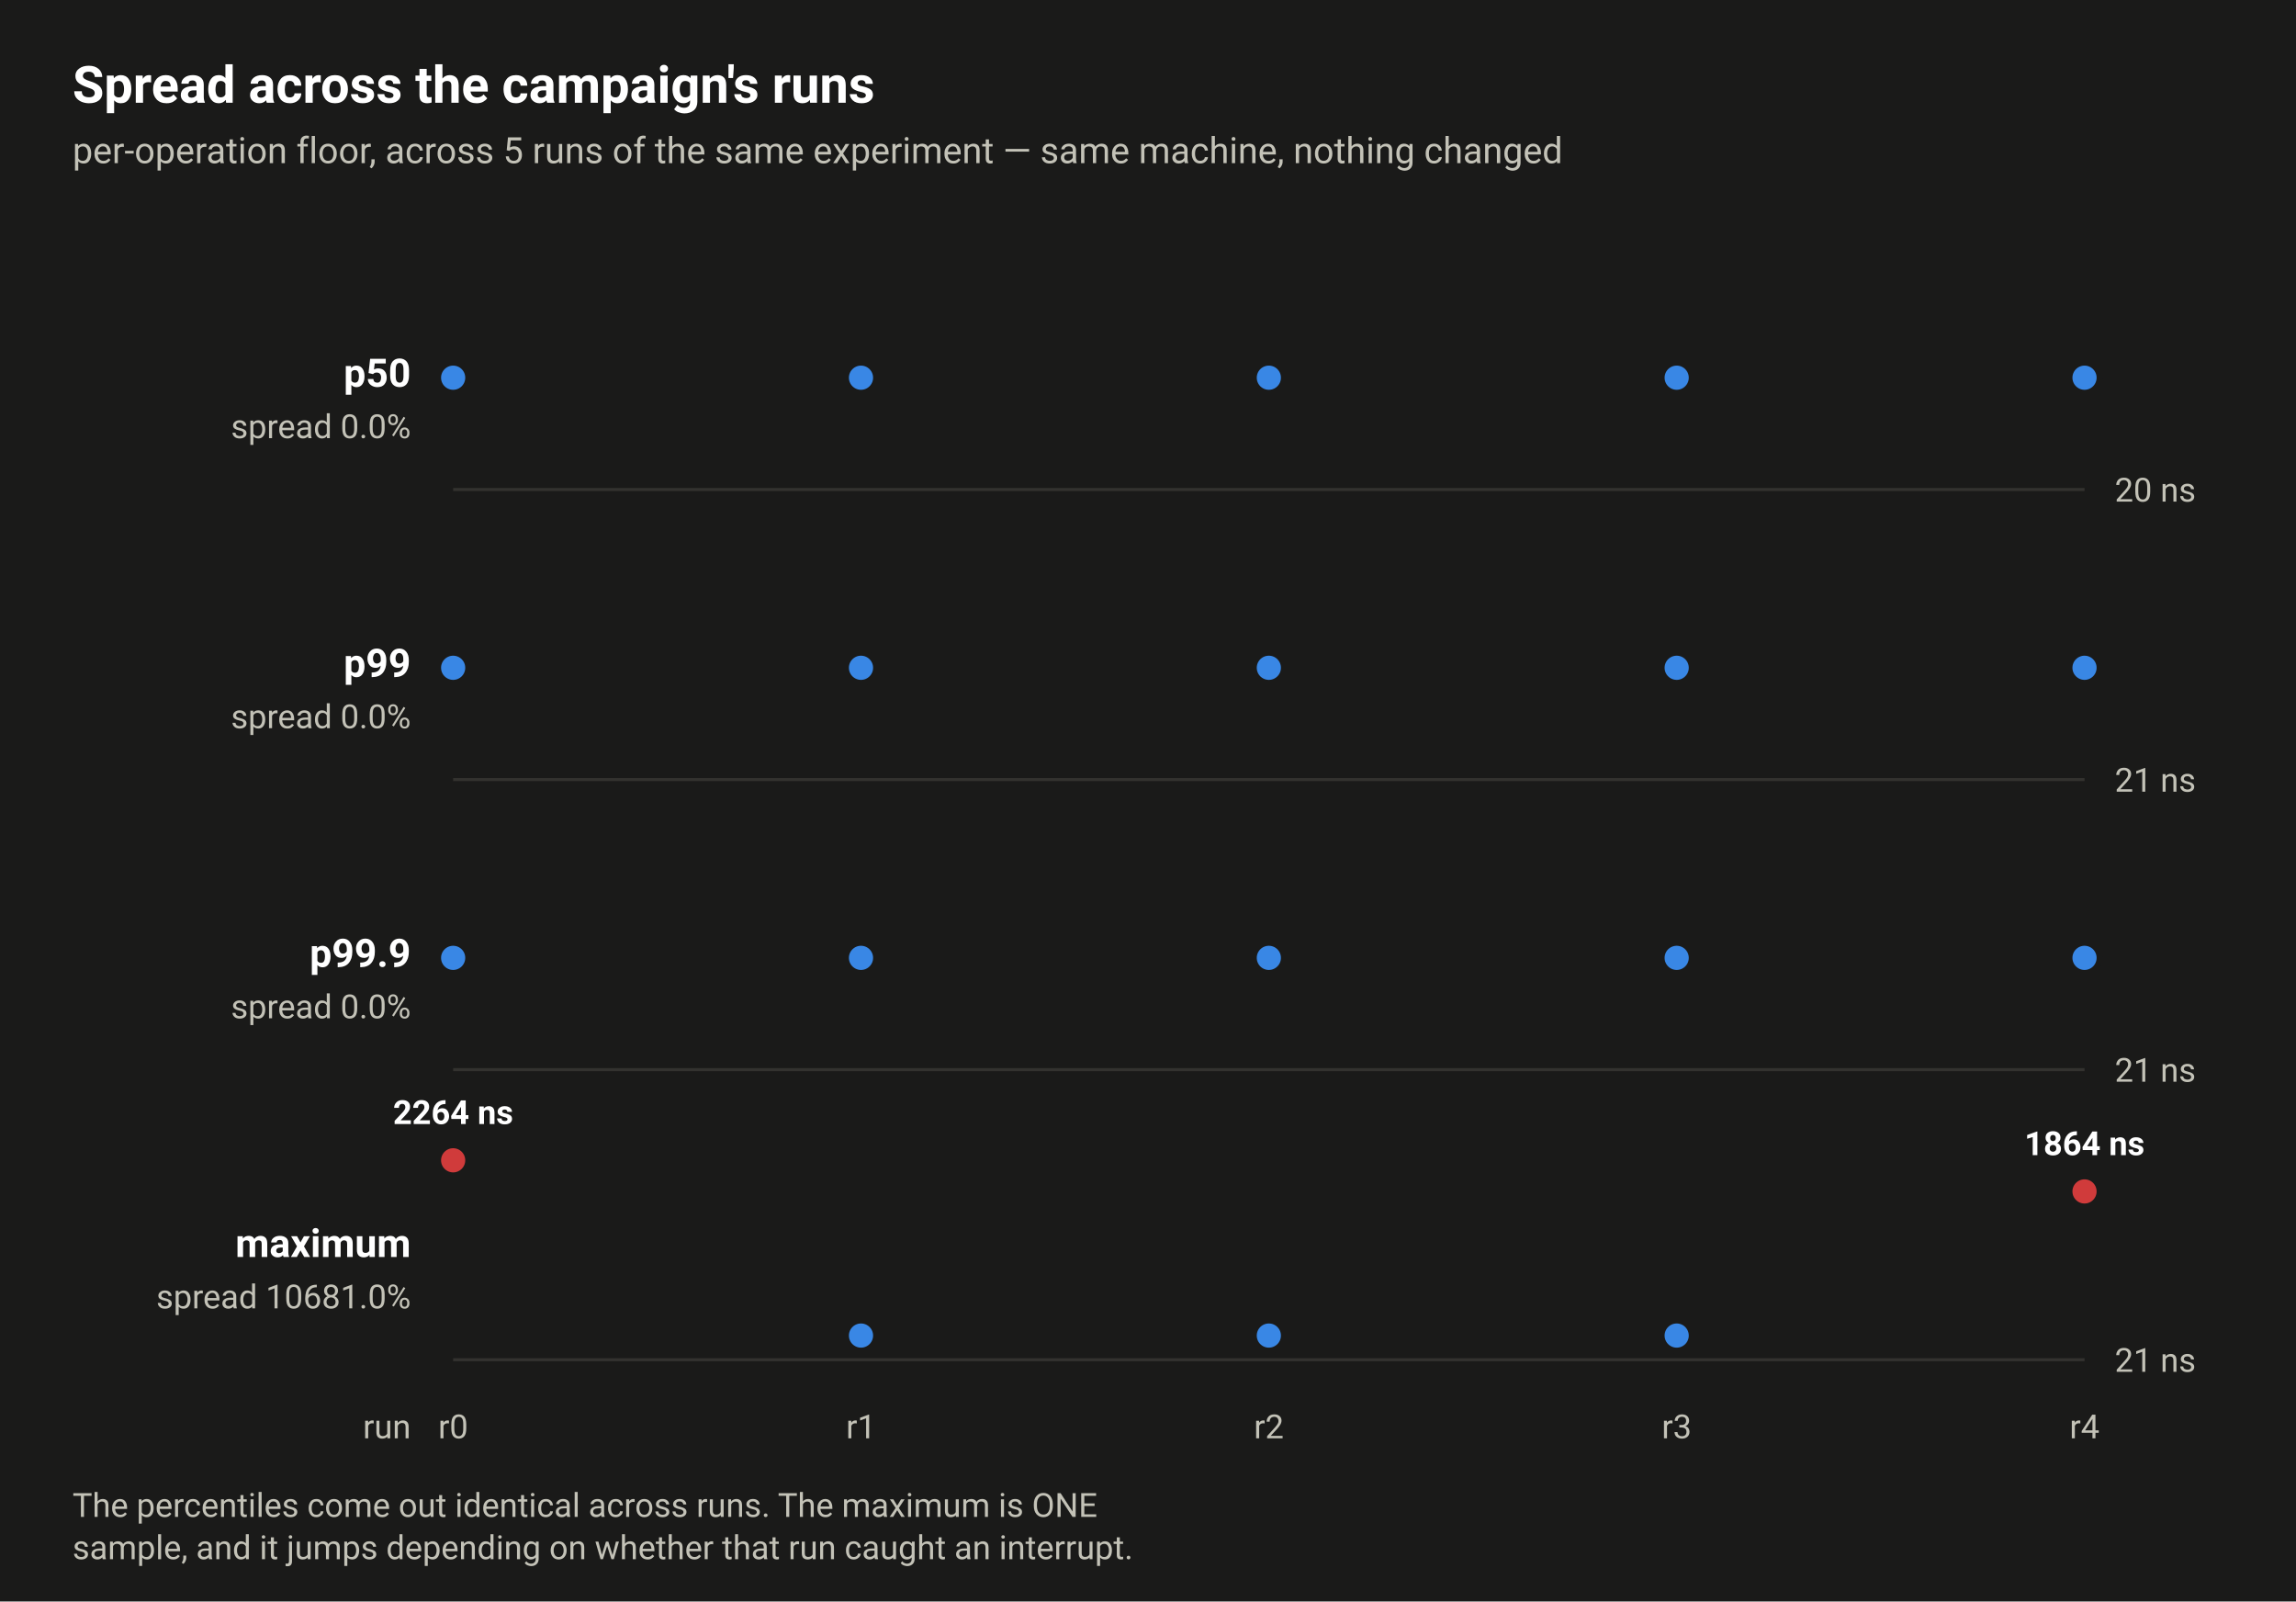
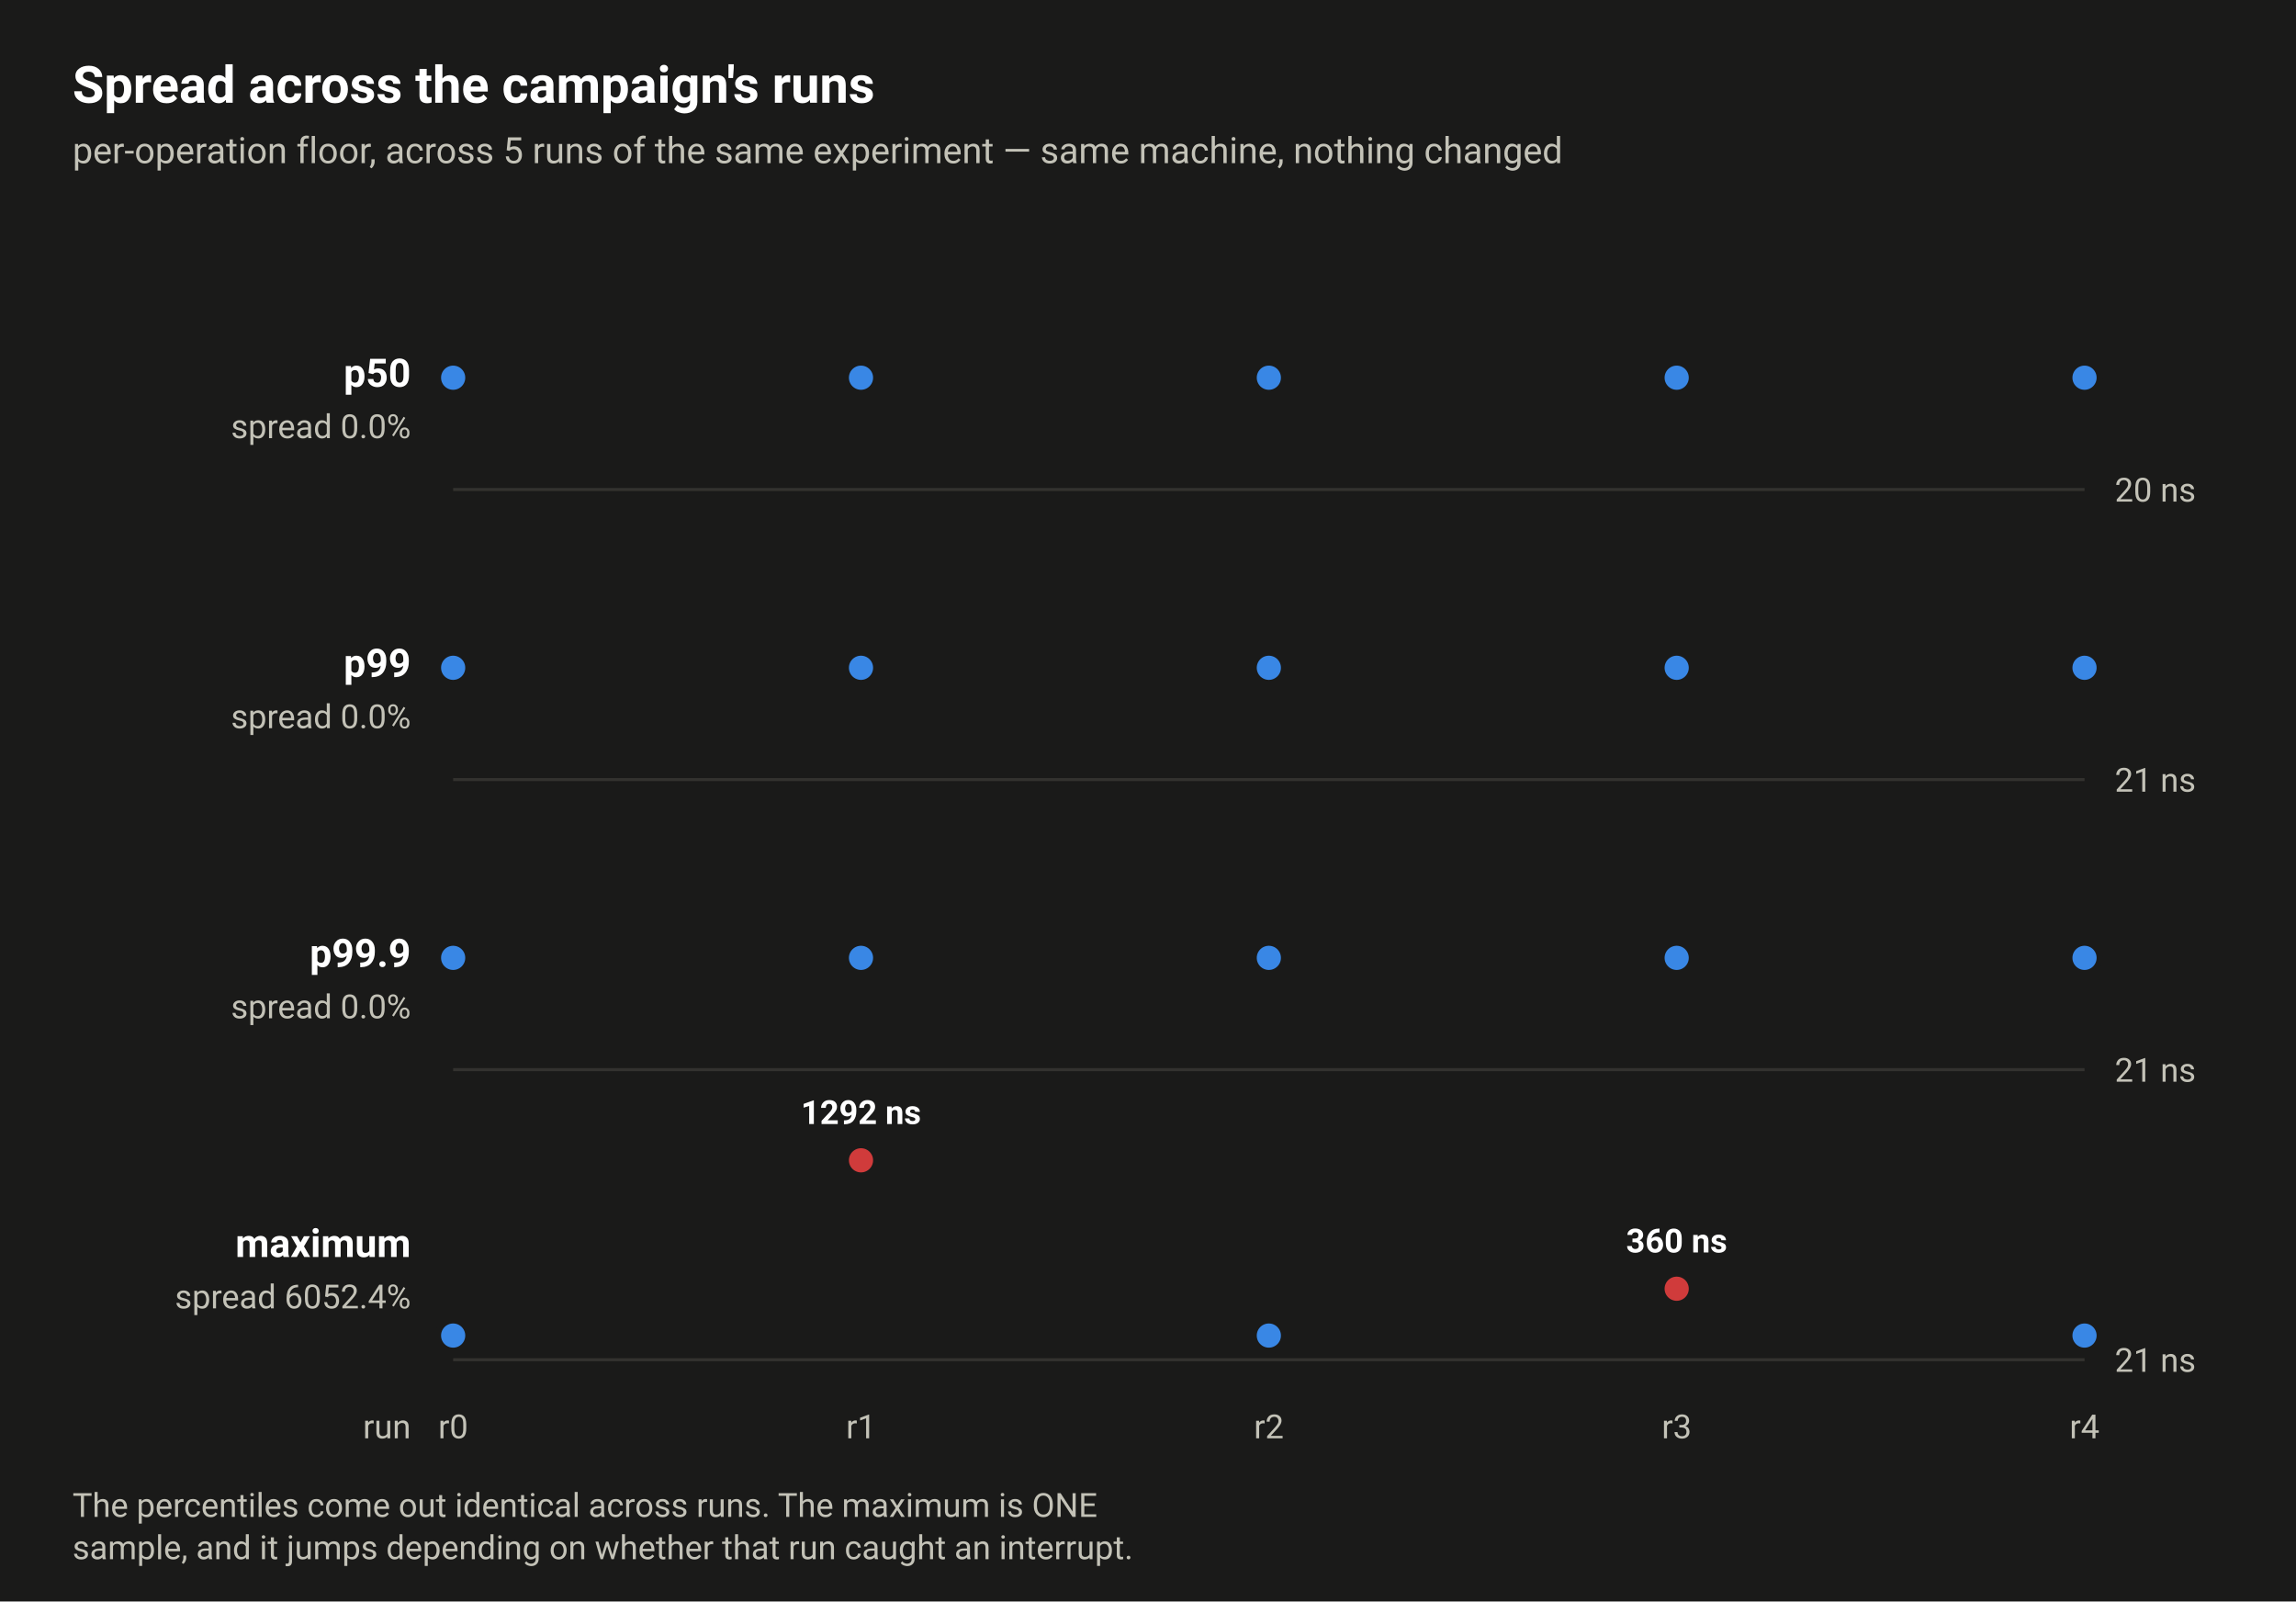
<svg xmlns="http://www.w3.org/2000/svg" width="760" height="530" viewBox="0 0 760 530" role="img" aria-labelledby="titulo descricao">
  <rect width="760" height="530" fill="#1a1a19" />
  <text x="24.0" y="34.0" fill="#ffffff" font-size="17" font-weight="600" text-anchor="start" font-family="system-ui, -apple-system, 'Segoe UI', Roboto, sans-serif">Spread across the campaign's runs</text>
  <text x="24.0" y="54.0" fill="#c3c2b7" font-size="12" font-weight="400" text-anchor="start" font-family="system-ui, -apple-system, 'Segoe UI', Roboto, sans-serif">per-operation floor, across 5 runs of the same experiment — same machine, nothing changed</text>
  <text x="136.0" y="128.0" fill="#ffffff" font-size="13" font-weight="600" text-anchor="end" font-family="system-ui, -apple-system, 'Segoe UI', Roboto, sans-serif">p50</text>
  <text x="136.0" y="145.0" fill="#c3c2b7" font-size="11" font-weight="400" text-anchor="end" font-family="system-ui, -apple-system, 'Segoe UI', Roboto, sans-serif" font-variant-numeric="tabular-nums">spread 0.0%</text>
  <line x1="150.0" y1="162.0" x2="690.0" y2="162.0" stroke="#33322f" stroke-width="1" />
  <circle cx="150.0" cy="125.0" r="5" fill="#3987e5" stroke="#1a1a19" stroke-width="2" />
  <circle cx="285.0" cy="125.0" r="5" fill="#3987e5" stroke="#1a1a19" stroke-width="2" />
  <circle cx="420.0" cy="125.0" r="5" fill="#3987e5" stroke="#1a1a19" stroke-width="2" />
  <circle cx="555.0" cy="125.0" r="5" fill="#3987e5" stroke="#1a1a19" stroke-width="2" />
  <circle cx="690.0" cy="125.0" r="5" fill="#3987e5" stroke="#1a1a19" stroke-width="2" />
  <text x="700.0" y="166.0" fill="#c3c2b7" font-size="11" font-weight="400" text-anchor="start" font-family="system-ui, -apple-system, 'Segoe UI', Roboto, sans-serif" font-variant-numeric="tabular-nums">20 ns</text>
  <text x="136.0" y="224.0" fill="#ffffff" font-size="13" font-weight="600" text-anchor="end" font-family="system-ui, -apple-system, 'Segoe UI', Roboto, sans-serif">p99</text>
  <text x="136.0" y="241.0" fill="#c3c2b7" font-size="11" font-weight="400" text-anchor="end" font-family="system-ui, -apple-system, 'Segoe UI', Roboto, sans-serif" font-variant-numeric="tabular-nums">spread 0.0%</text>
  <line x1="150.0" y1="258.0" x2="690.0" y2="258.0" stroke="#33322f" stroke-width="1" />
  <circle cx="150.0" cy="221.0" r="5" fill="#3987e5" stroke="#1a1a19" stroke-width="2" />
  <circle cx="285.0" cy="221.0" r="5" fill="#3987e5" stroke="#1a1a19" stroke-width="2" />
  <circle cx="420.0" cy="221.0" r="5" fill="#3987e5" stroke="#1a1a19" stroke-width="2" />
  <circle cx="555.0" cy="221.0" r="5" fill="#3987e5" stroke="#1a1a19" stroke-width="2" />
  <circle cx="690.0" cy="221.0" r="5" fill="#3987e5" stroke="#1a1a19" stroke-width="2" />
  <text x="700.0" y="262.0" fill="#c3c2b7" font-size="11" font-weight="400" text-anchor="start" font-family="system-ui, -apple-system, 'Segoe UI', Roboto, sans-serif" font-variant-numeric="tabular-nums">21 ns</text>
  <text x="136.0" y="320.0" fill="#ffffff" font-size="13" font-weight="600" text-anchor="end" font-family="system-ui, -apple-system, 'Segoe UI', Roboto, sans-serif">p99.9</text>
  <text x="136.0" y="337.0" fill="#c3c2b7" font-size="11" font-weight="400" text-anchor="end" font-family="system-ui, -apple-system, 'Segoe UI', Roboto, sans-serif" font-variant-numeric="tabular-nums">spread 0.0%</text>
  <line x1="150.0" y1="354.0" x2="690.0" y2="354.0" stroke="#33322f" stroke-width="1" />
  <circle cx="150.0" cy="317.0" r="5" fill="#3987e5" stroke="#1a1a19" stroke-width="2" />
  <circle cx="285.0" cy="317.0" r="5" fill="#3987e5" stroke="#1a1a19" stroke-width="2" />
  <circle cx="420.0" cy="317.0" r="5" fill="#3987e5" stroke="#1a1a19" stroke-width="2" />
  <circle cx="555.0" cy="317.0" r="5" fill="#3987e5" stroke="#1a1a19" stroke-width="2" />
  <circle cx="690.0" cy="317.0" r="5" fill="#3987e5" stroke="#1a1a19" stroke-width="2" />
  <text x="700.0" y="358.0" fill="#c3c2b7" font-size="11" font-weight="400" text-anchor="start" font-family="system-ui, -apple-system, 'Segoe UI', Roboto, sans-serif" font-variant-numeric="tabular-nums">21 ns</text>
  <text x="136.0" y="416.0" fill="#ffffff" font-size="13" font-weight="600" text-anchor="end" font-family="system-ui, -apple-system, 'Segoe UI', Roboto, sans-serif">maximum</text>
-   <text x="136.0" y="433.0" fill="#c3c2b7" font-size="11" font-weight="400" text-anchor="end" font-family="system-ui, -apple-system, 'Segoe UI', Roboto, sans-serif" font-variant-numeric="tabular-nums">spread 10681.0%</text>
+   <text x="136.0" y="433.0" fill="#c3c2b7" font-size="11" font-weight="400" text-anchor="end" font-family="system-ui, -apple-system, 'Segoe UI', Roboto, sans-serif" font-variant-numeric="tabular-nums">spread 6052.4%</text>
  <line x1="150.0" y1="450.0" x2="690.0" y2="450.0" stroke="#33322f" stroke-width="1" />
-   <circle cx="150.0" cy="384.0" r="5" fill="#d03b3b" stroke="#1a1a19" stroke-width="2" />
-   <text x="150.0" y="372.0" fill="#ffffff" font-size="11" font-weight="600" text-anchor="middle" font-family="system-ui, -apple-system, 'Segoe UI', Roboto, sans-serif" font-variant-numeric="tabular-nums">2264 ns</text>
-   <circle cx="285.0" cy="442.0" r="5" fill="#3987e5" stroke="#1a1a19" stroke-width="2" />
+   <circle cx="150.0" cy="442.0" r="5" fill="#3987e5" stroke="#1a1a19" stroke-width="2" />
+   <circle cx="285.0" cy="384.0" r="5" fill="#d03b3b" stroke="#1a1a19" stroke-width="2" />
+   <text x="285.0" y="372.0" fill="#ffffff" font-size="11" font-weight="600" text-anchor="middle" font-family="system-ui, -apple-system, 'Segoe UI', Roboto, sans-serif" font-variant-numeric="tabular-nums">1292 ns</text>
  <circle cx="420.0" cy="442.0" r="5" fill="#3987e5" stroke="#1a1a19" stroke-width="2" />
-   <circle cx="555.0" cy="442.0" r="5" fill="#3987e5" stroke="#1a1a19" stroke-width="2" />
-   <circle cx="690.0" cy="394.3" r="5" fill="#d03b3b" stroke="#1a1a19" stroke-width="2" />
-   <text x="690.0" y="382.3" fill="#ffffff" font-size="11" font-weight="600" text-anchor="middle" font-family="system-ui, -apple-system, 'Segoe UI', Roboto, sans-serif" font-variant-numeric="tabular-nums">1864 ns</text>
+   <circle cx="555.0" cy="426.5" r="5" fill="#d03b3b" stroke="#1a1a19" stroke-width="2" />
+   <text x="555.0" y="414.5" fill="#ffffff" font-size="11" font-weight="600" text-anchor="middle" font-family="system-ui, -apple-system, 'Segoe UI', Roboto, sans-serif" font-variant-numeric="tabular-nums">360 ns</text>
+   <circle cx="690.0" cy="442.0" r="5" fill="#3987e5" stroke="#1a1a19" stroke-width="2" />
  <text x="700.0" y="454.0" fill="#c3c2b7" font-size="11" font-weight="400" text-anchor="start" font-family="system-ui, -apple-system, 'Segoe UI', Roboto, sans-serif" font-variant-numeric="tabular-nums">21 ns</text>
  <text x="150.0" y="476.0" fill="#c3c2b7" font-size="11" font-weight="400" text-anchor="middle" font-family="system-ui, -apple-system, 'Segoe UI', Roboto, sans-serif">r0</text>
  <text x="285.0" y="476.0" fill="#c3c2b7" font-size="11" font-weight="400" text-anchor="middle" font-family="system-ui, -apple-system, 'Segoe UI', Roboto, sans-serif">r1</text>
  <text x="420.0" y="476.0" fill="#c3c2b7" font-size="11" font-weight="400" text-anchor="middle" font-family="system-ui, -apple-system, 'Segoe UI', Roboto, sans-serif">r2</text>
  <text x="555.0" y="476.0" fill="#c3c2b7" font-size="11" font-weight="400" text-anchor="middle" font-family="system-ui, -apple-system, 'Segoe UI', Roboto, sans-serif">r3</text>
  <text x="690.0" y="476.0" fill="#c3c2b7" font-size="11" font-weight="400" text-anchor="middle" font-family="system-ui, -apple-system, 'Segoe UI', Roboto, sans-serif">r4</text>
  <text x="136.0" y="476.0" fill="#c3c2b7" font-size="11" font-weight="400" text-anchor="end" font-family="system-ui, -apple-system, 'Segoe UI', Roboto, sans-serif">run</text>
  <text x="24.0" y="502.0" fill="#c3c2b7" font-size="11" font-weight="400" text-anchor="start" font-family="system-ui, -apple-system, 'Segoe UI', Roboto, sans-serif">The percentiles come out identical across runs. The maximum is ONE</text>
  <text x="24.0" y="516.0" fill="#c3c2b7" font-size="11" font-weight="400" text-anchor="start" font-family="system-ui, -apple-system, 'Segoe UI', Roboto, sans-serif">sample, and it jumps depending on whether that run caught an interrupt.</text>
</svg>
